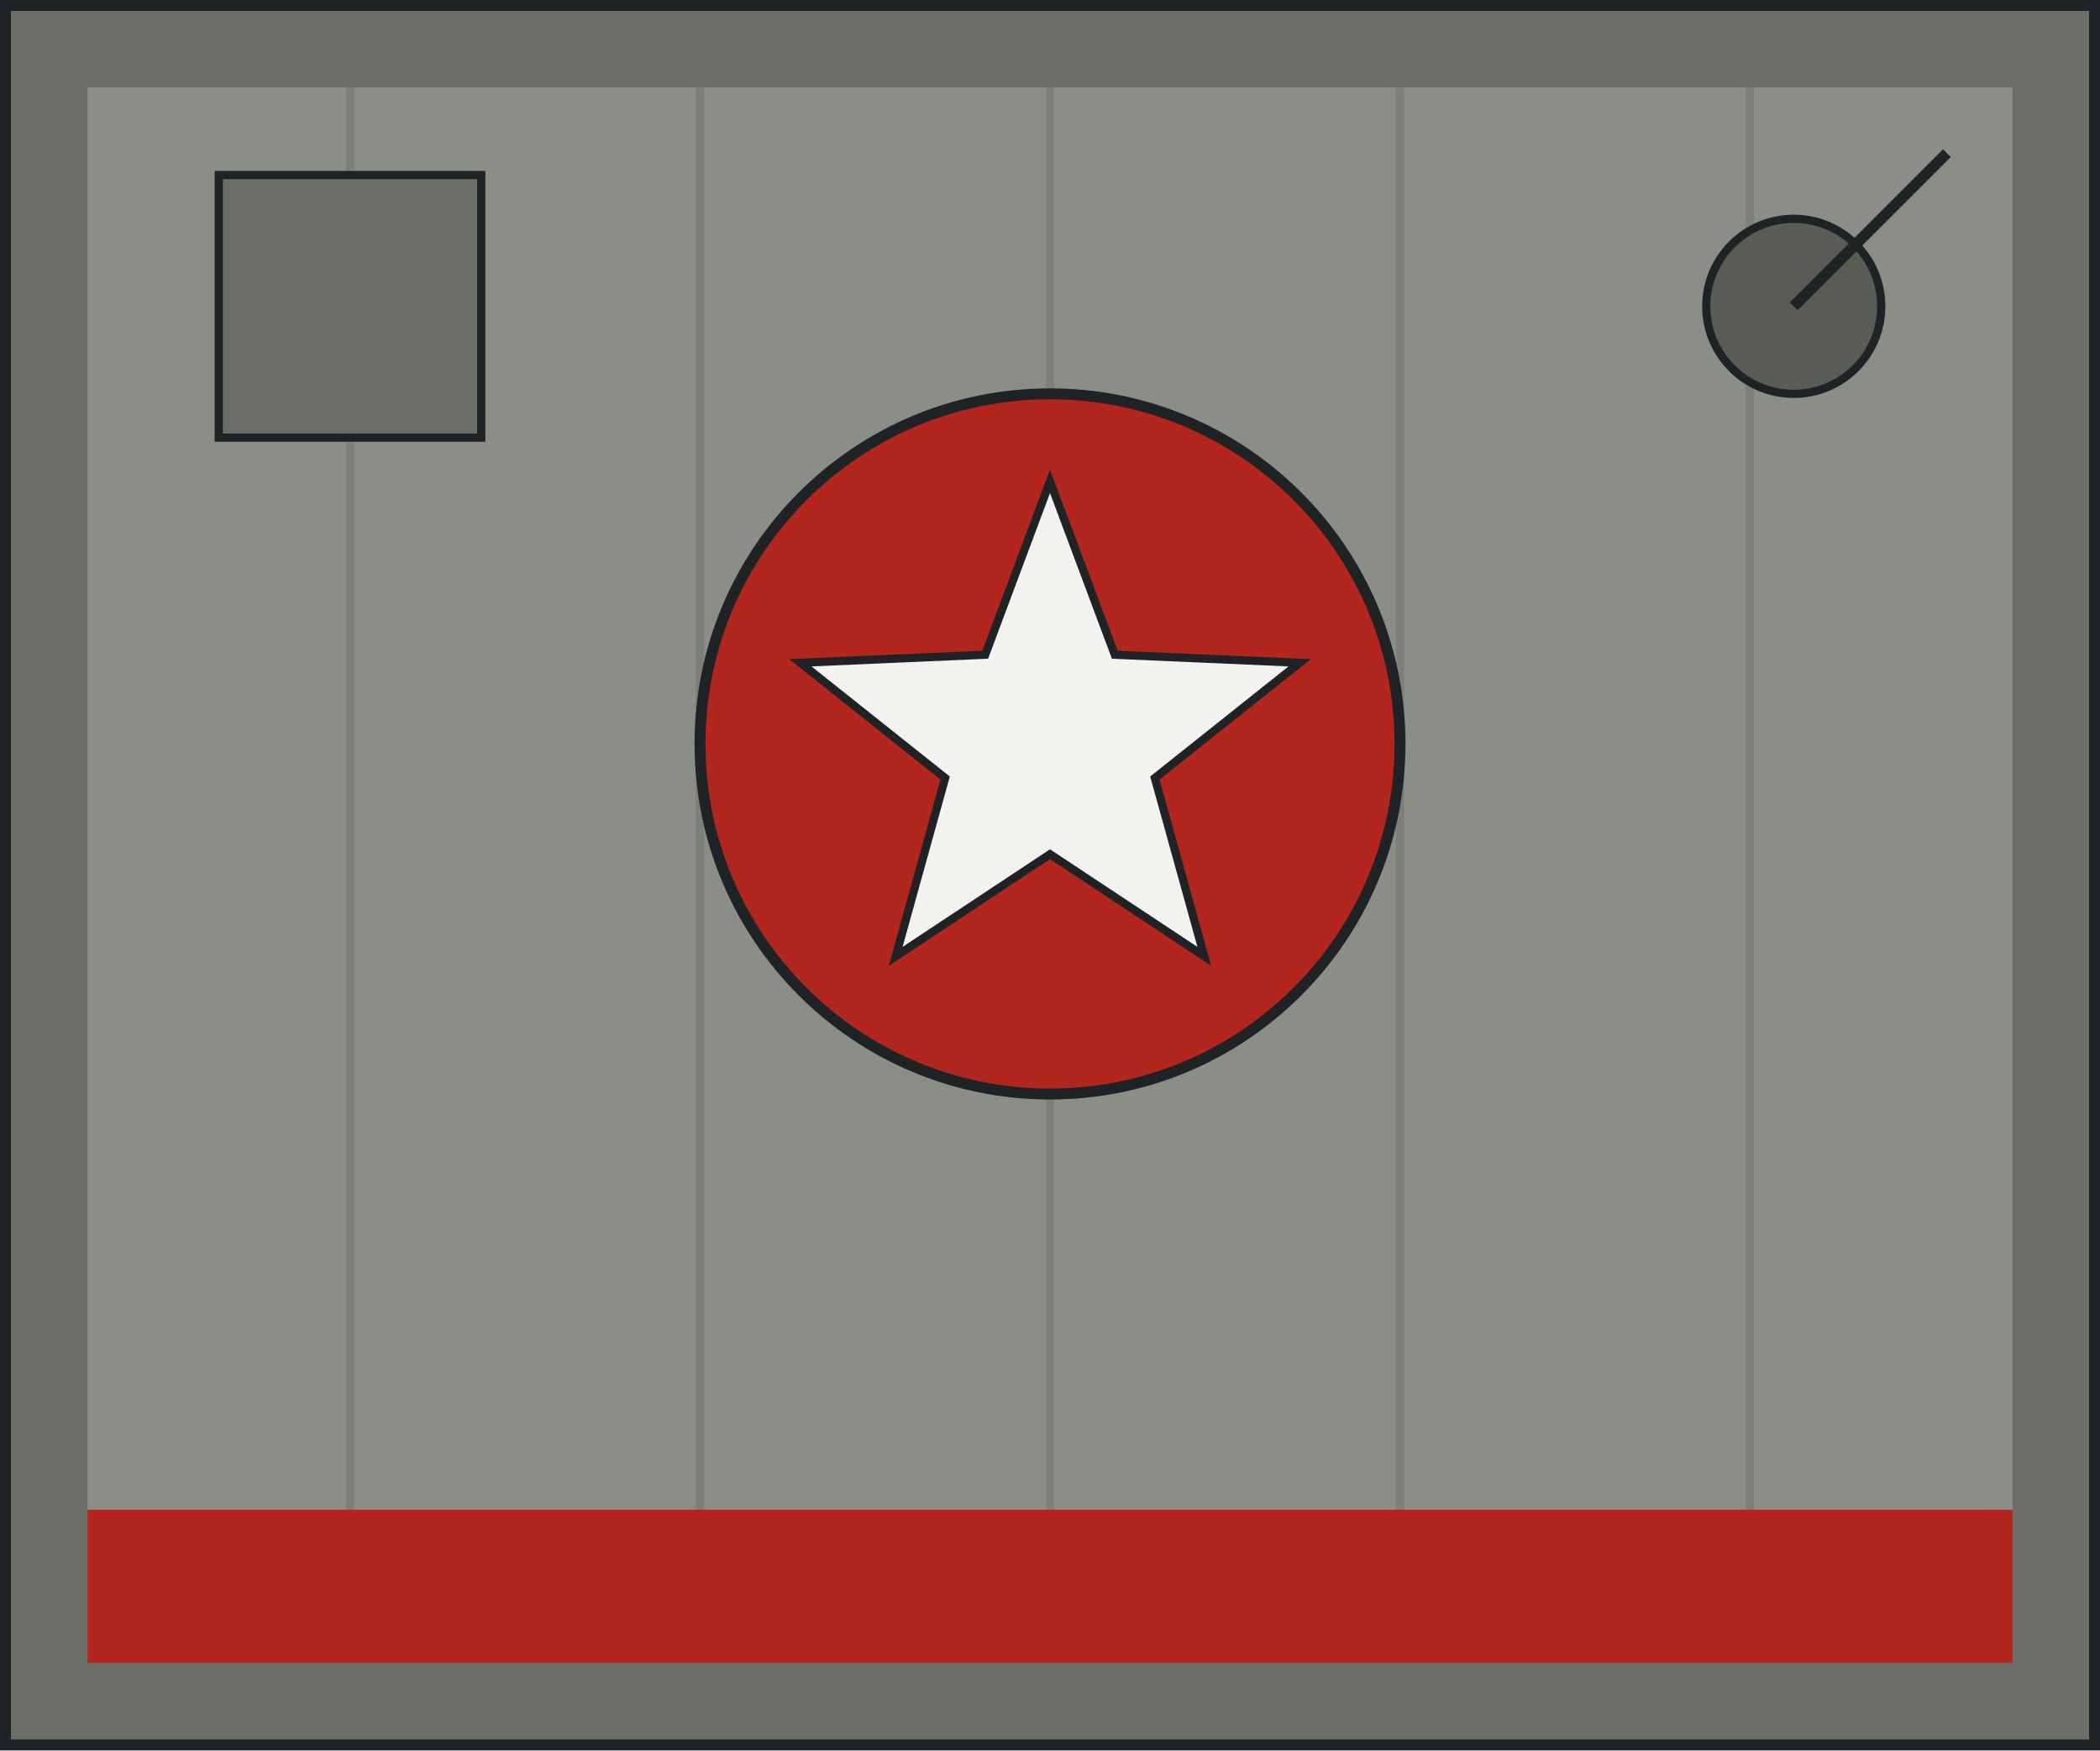
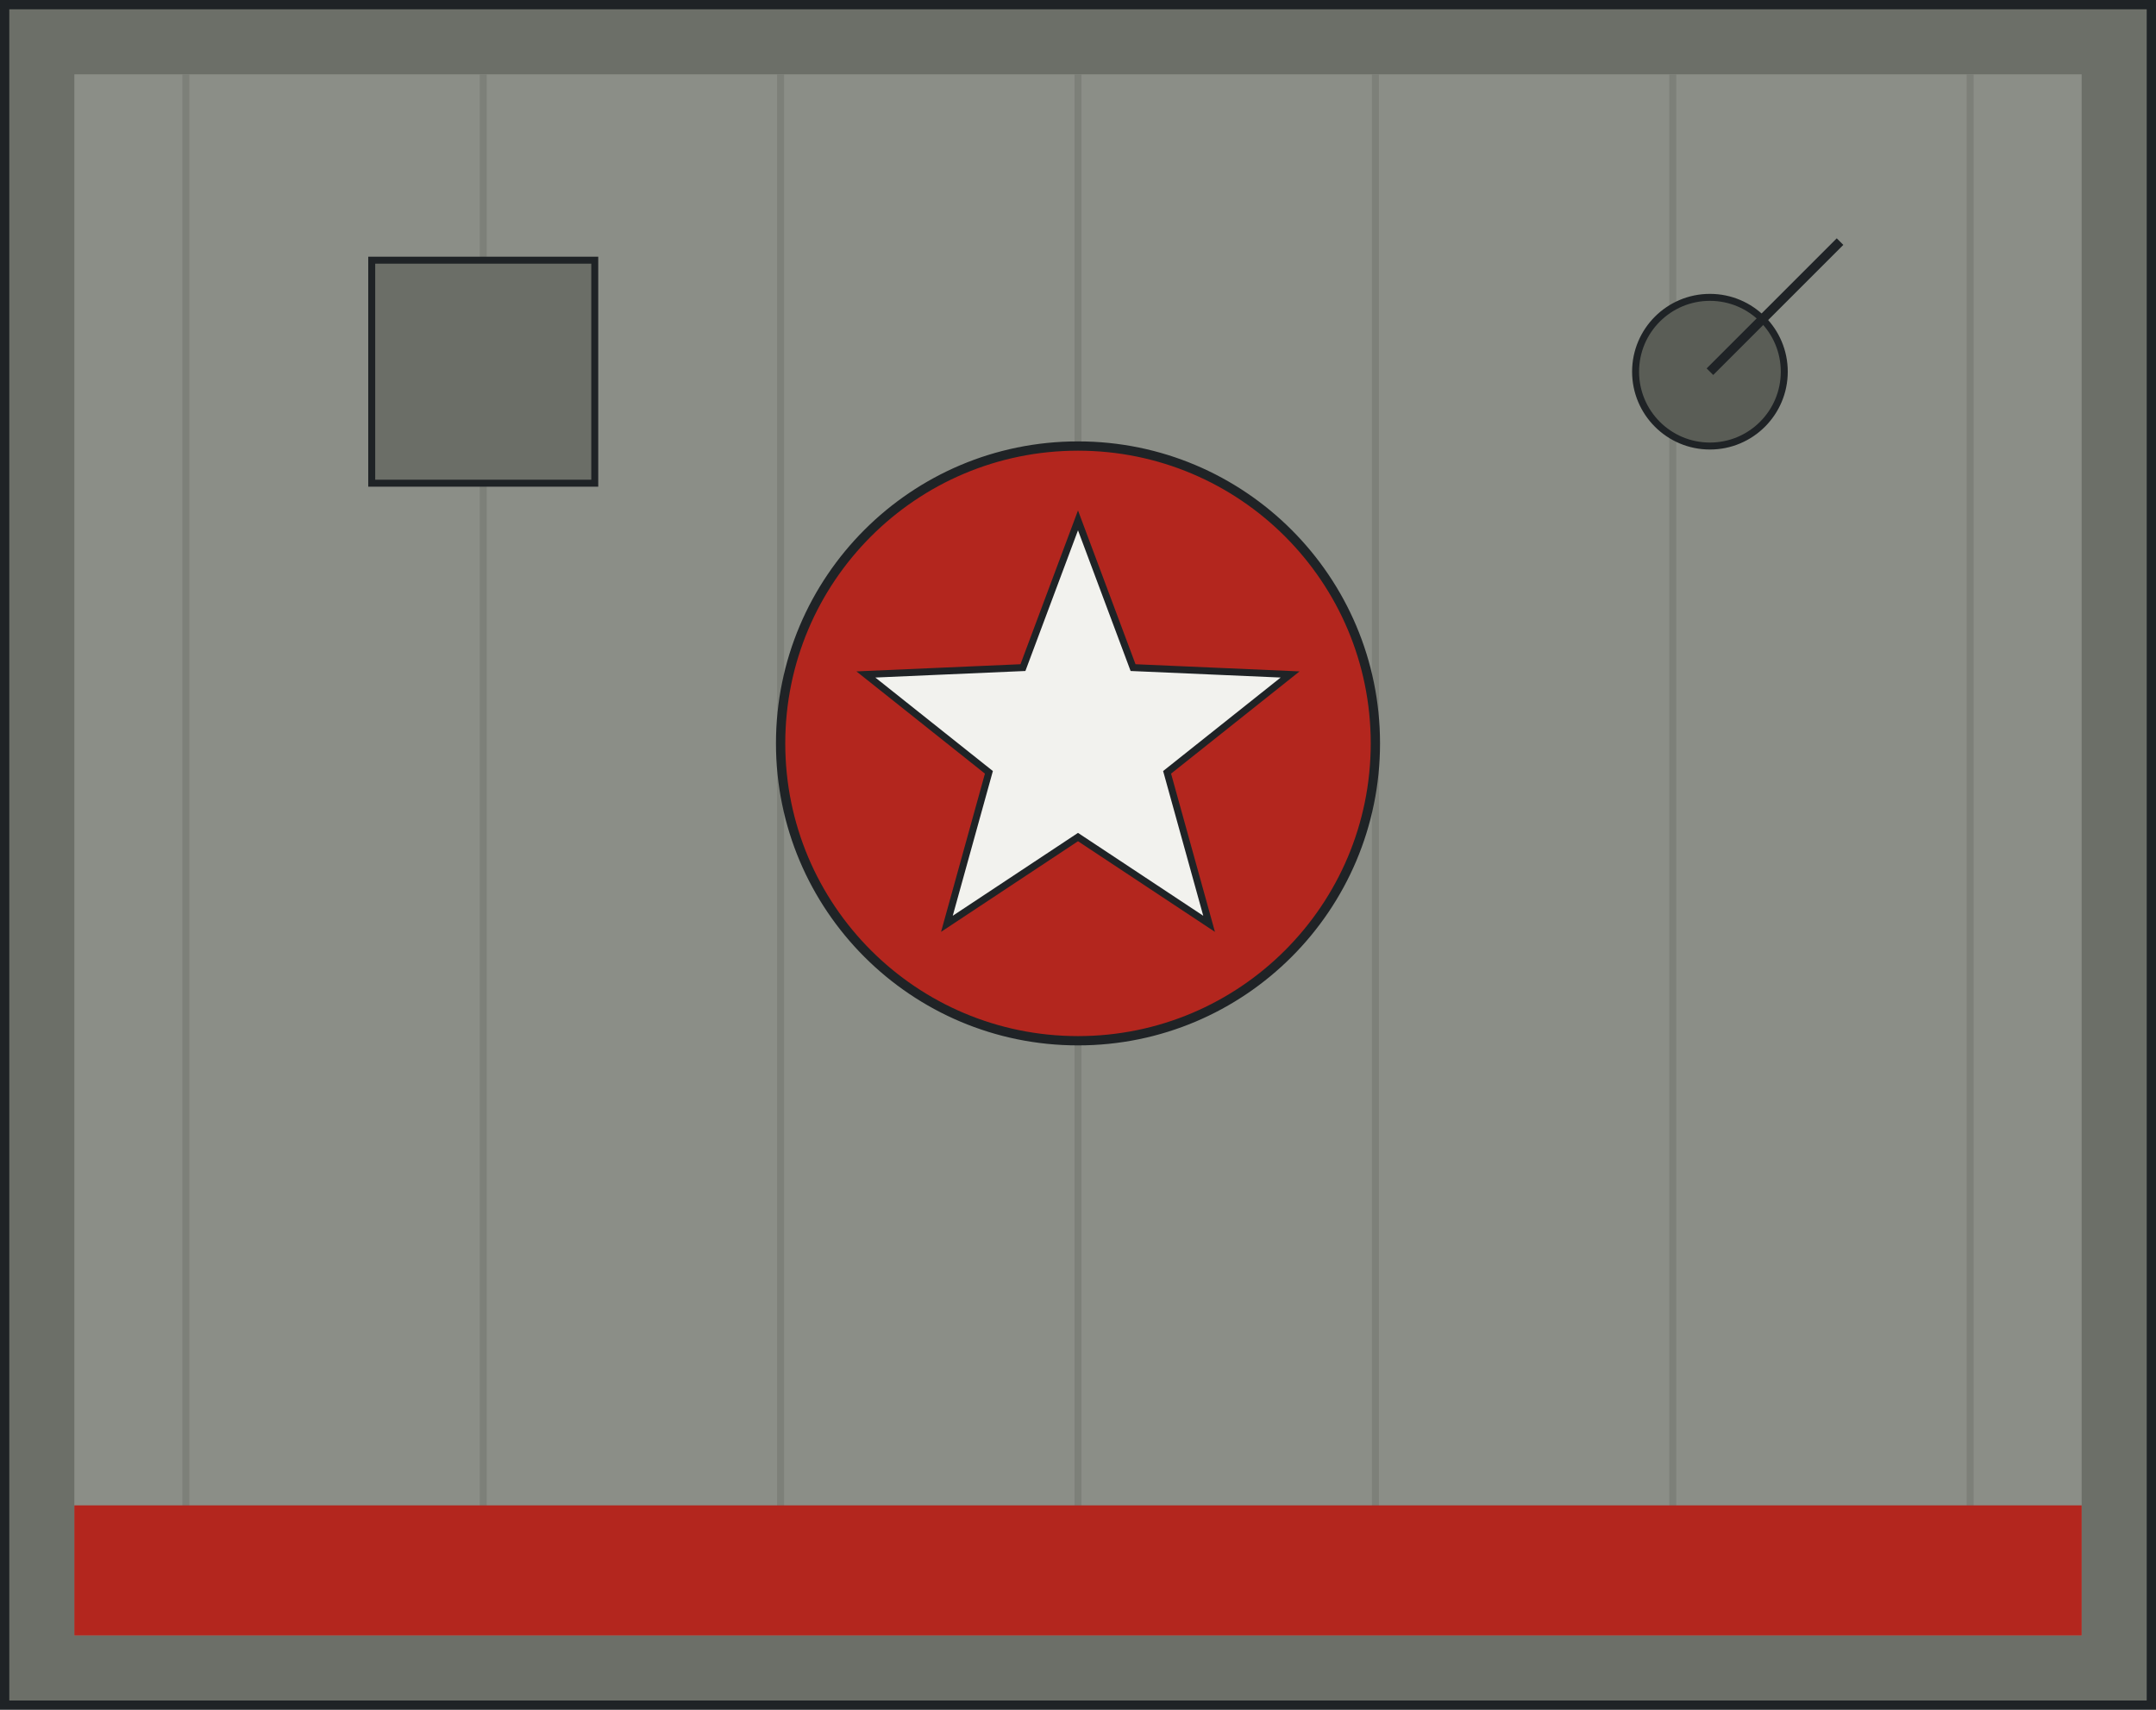
- <svg xmlns="http://www.w3.org/2000/svg" width="768" height="640" viewBox="0 0 768 640">
-   <rect x="0" y="0" width="768" height="640" fill="#1f2326" />
-   <rect x="4" y="4" width="760" height="632" fill="#6c6f68" />
-   <rect x="32" y="32" width="704" height="576" fill="#8b8e87" />
-   <path d="M128 32V608M256 32V608M384 32V608M512 32V608M640 32V608" stroke="#7d8079" stroke-width="3" fill="none" />
-   <rect x="32" y="552" width="704" height="56" fill="#b3261e" />
-   <circle cx="384" cy="272" r="128" fill="#b3261e" stroke="#1f2326" stroke-width="4" />
-   <polygon points="384,176 407.7,239.38 475.3,242.33 422.35,284.46 440.43,349.67 384,312.32 327.57,349.67 345.65,284.46 292.7,242.33 360.3,239.38" fill="#f2f2ee" stroke="#1f2326" stroke-width="3" />
-   <circle cx="656" cy="112" r="32" fill="#5a5d56" stroke="#1f2326" stroke-width="3" />
-   <path d="M656 112L712 56" stroke="#1f2326" stroke-width="4" />
-   <rect x="80" y="64" width="96" height="96" fill="#6b6e67" stroke="#1f2326" stroke-width="3" />
+ <svg xmlns="http://www.w3.org/2000/svg" width="928" height="736" viewBox="0 0 928 736">
+   <rect x="0" y="0" width="928" height="736" fill="#1f2326" />
+   <rect x="4" y="4" width="920" height="728" fill="#6c6f68" />
+   <rect x="32" y="32" width="864" height="672" fill="#8b8e87" />
+   <path d="M80 32V704M208 32V704M336 32V704M464 32V704M592 32V704M720 32V704M848 32V704" stroke="#7d8079" stroke-width="3" fill="none" />
+   <rect x="32" y="648" width="864" height="56" fill="#b3261e" />
+   <circle cx="464" cy="320" r="128" fill="#b3261e" stroke="#1f2326" stroke-width="4" />
+   <polygon points="464,224 487.7,287.38 555.3,290.33 502.35,332.46 520.43,397.67 464,360.32 407.57,397.67 425.65,332.46 372.7,290.33 440.3,287.38" fill="#f2f2ee" stroke="#1f2326" stroke-width="3" />
+   <circle cx="736" cy="160" r="32" fill="#5a5d56" stroke="#1f2326" stroke-width="3" />
+   <path d="M736 160L792 104" stroke="#1f2326" stroke-width="4" />
+   <rect x="160" y="112" width="96" height="96" fill="#6b6e67" stroke="#1f2326" stroke-width="3" />
</svg>
